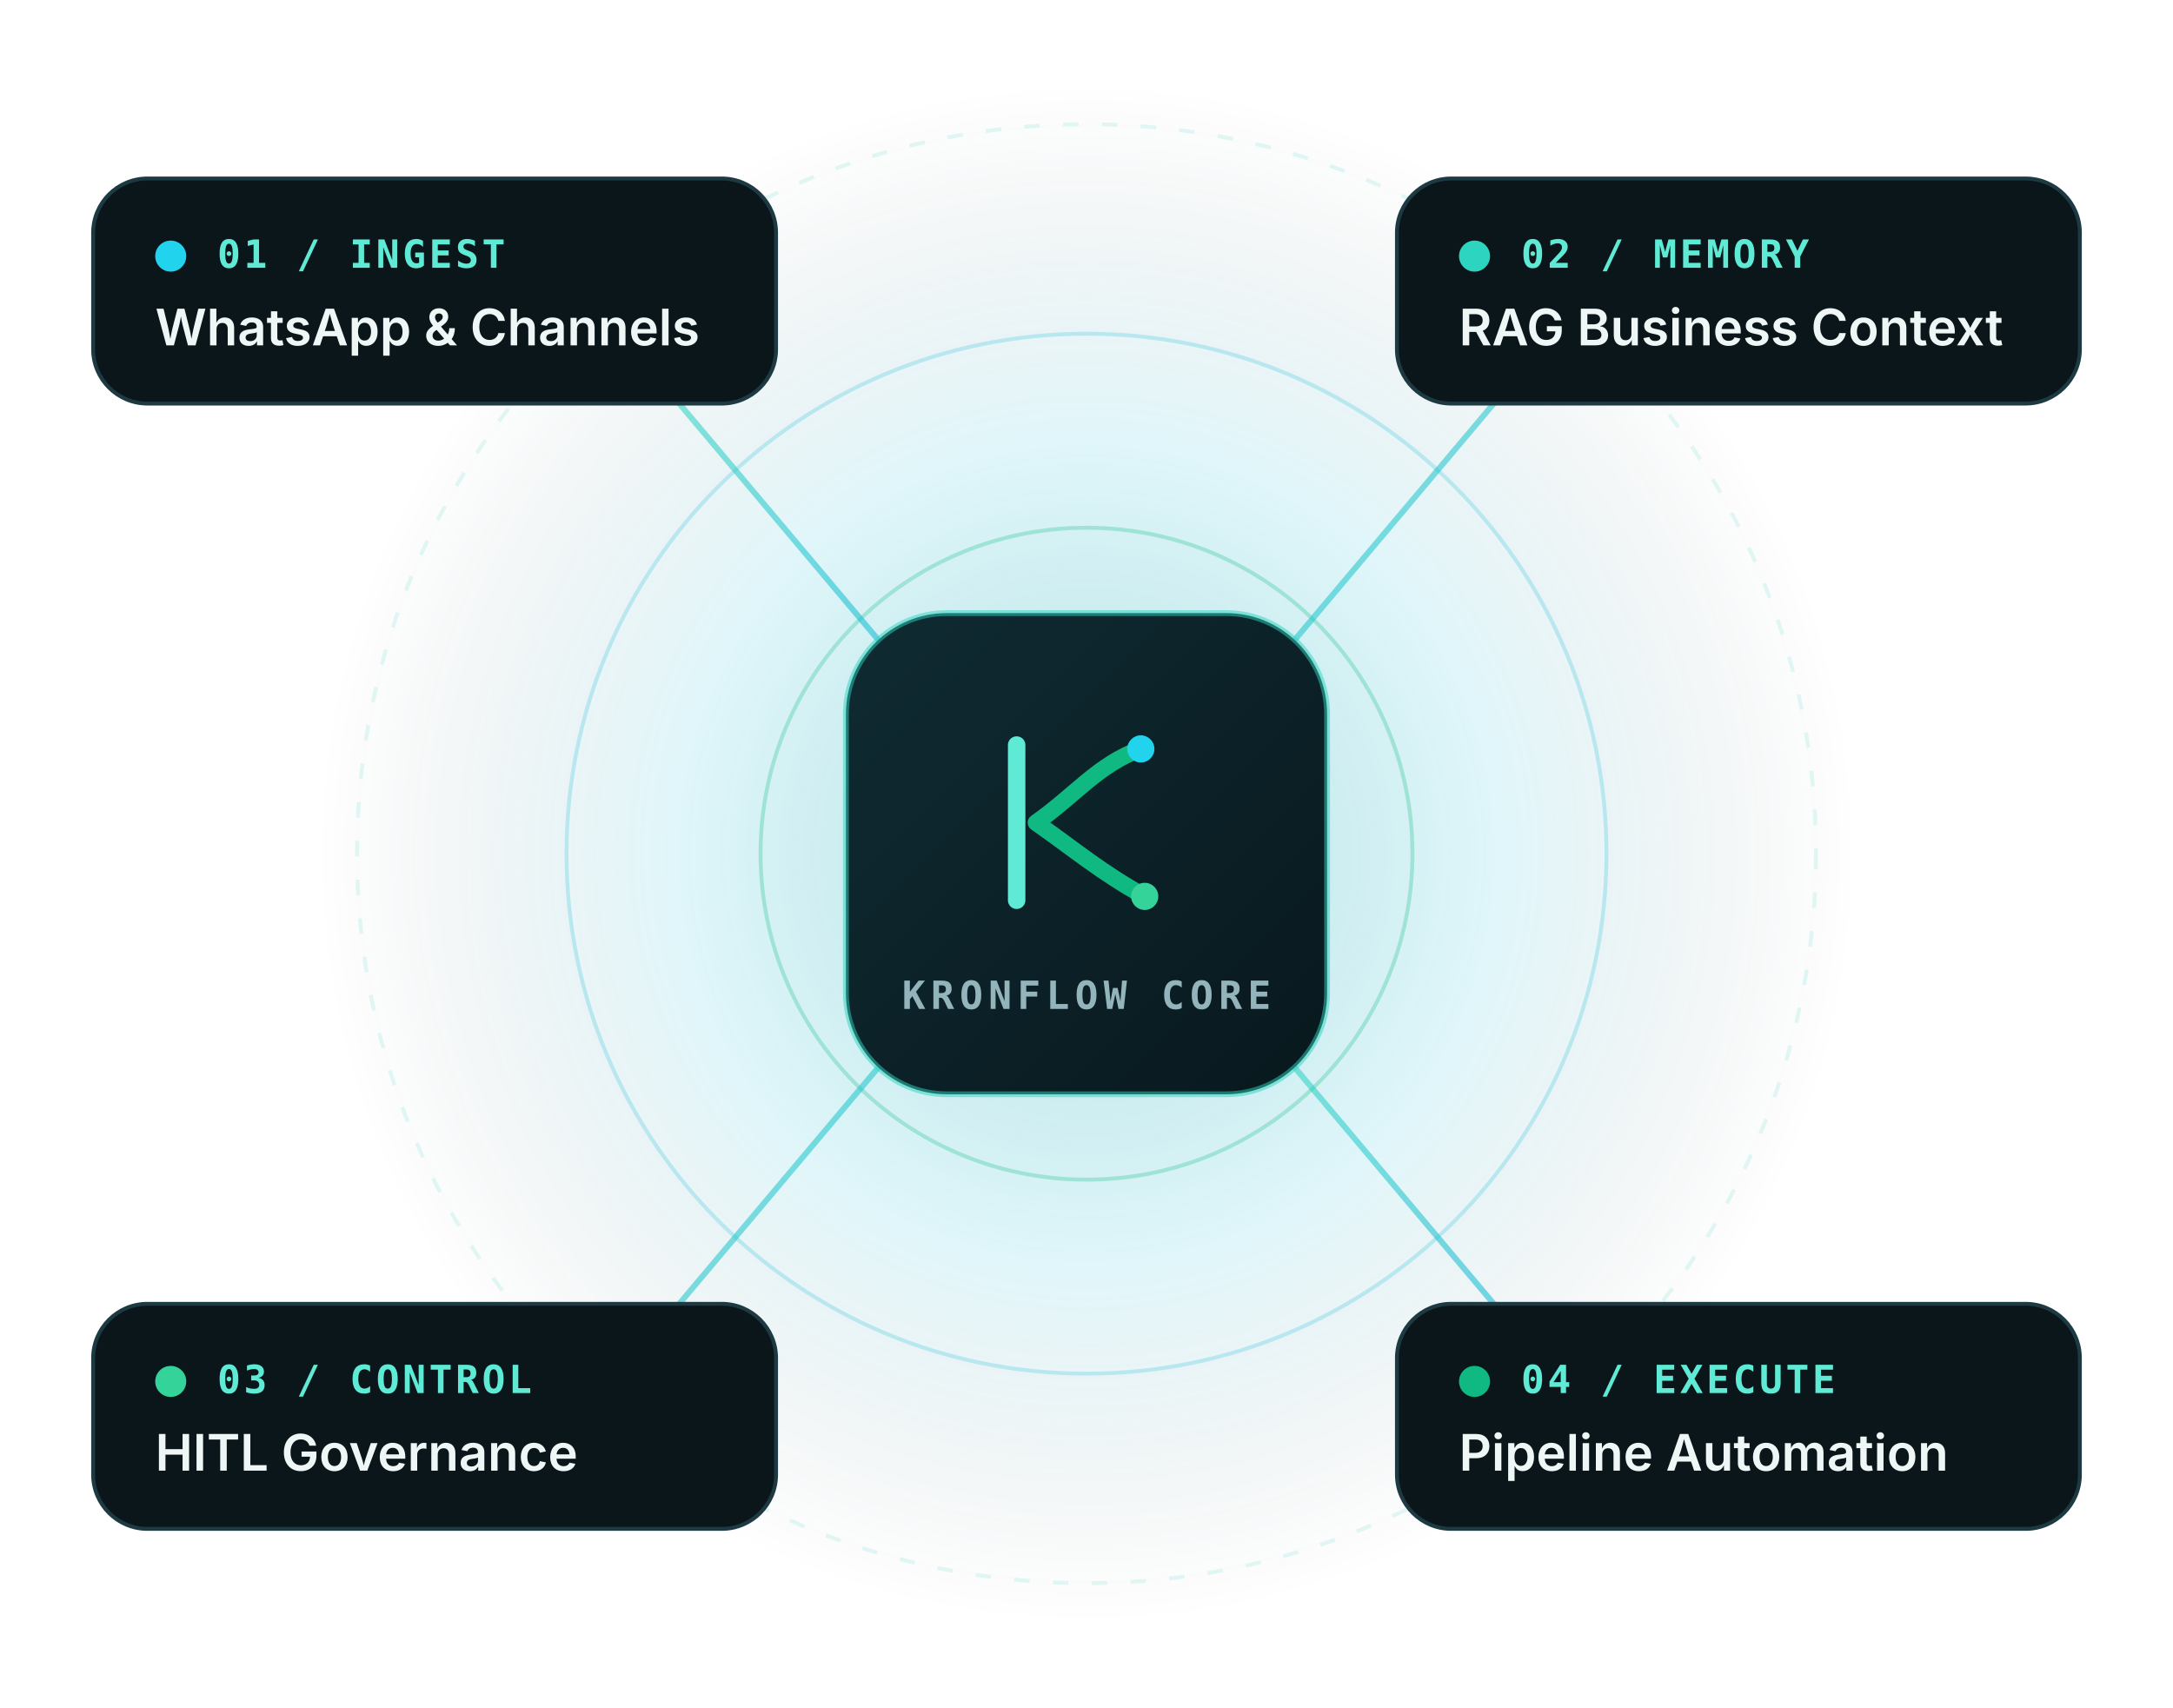
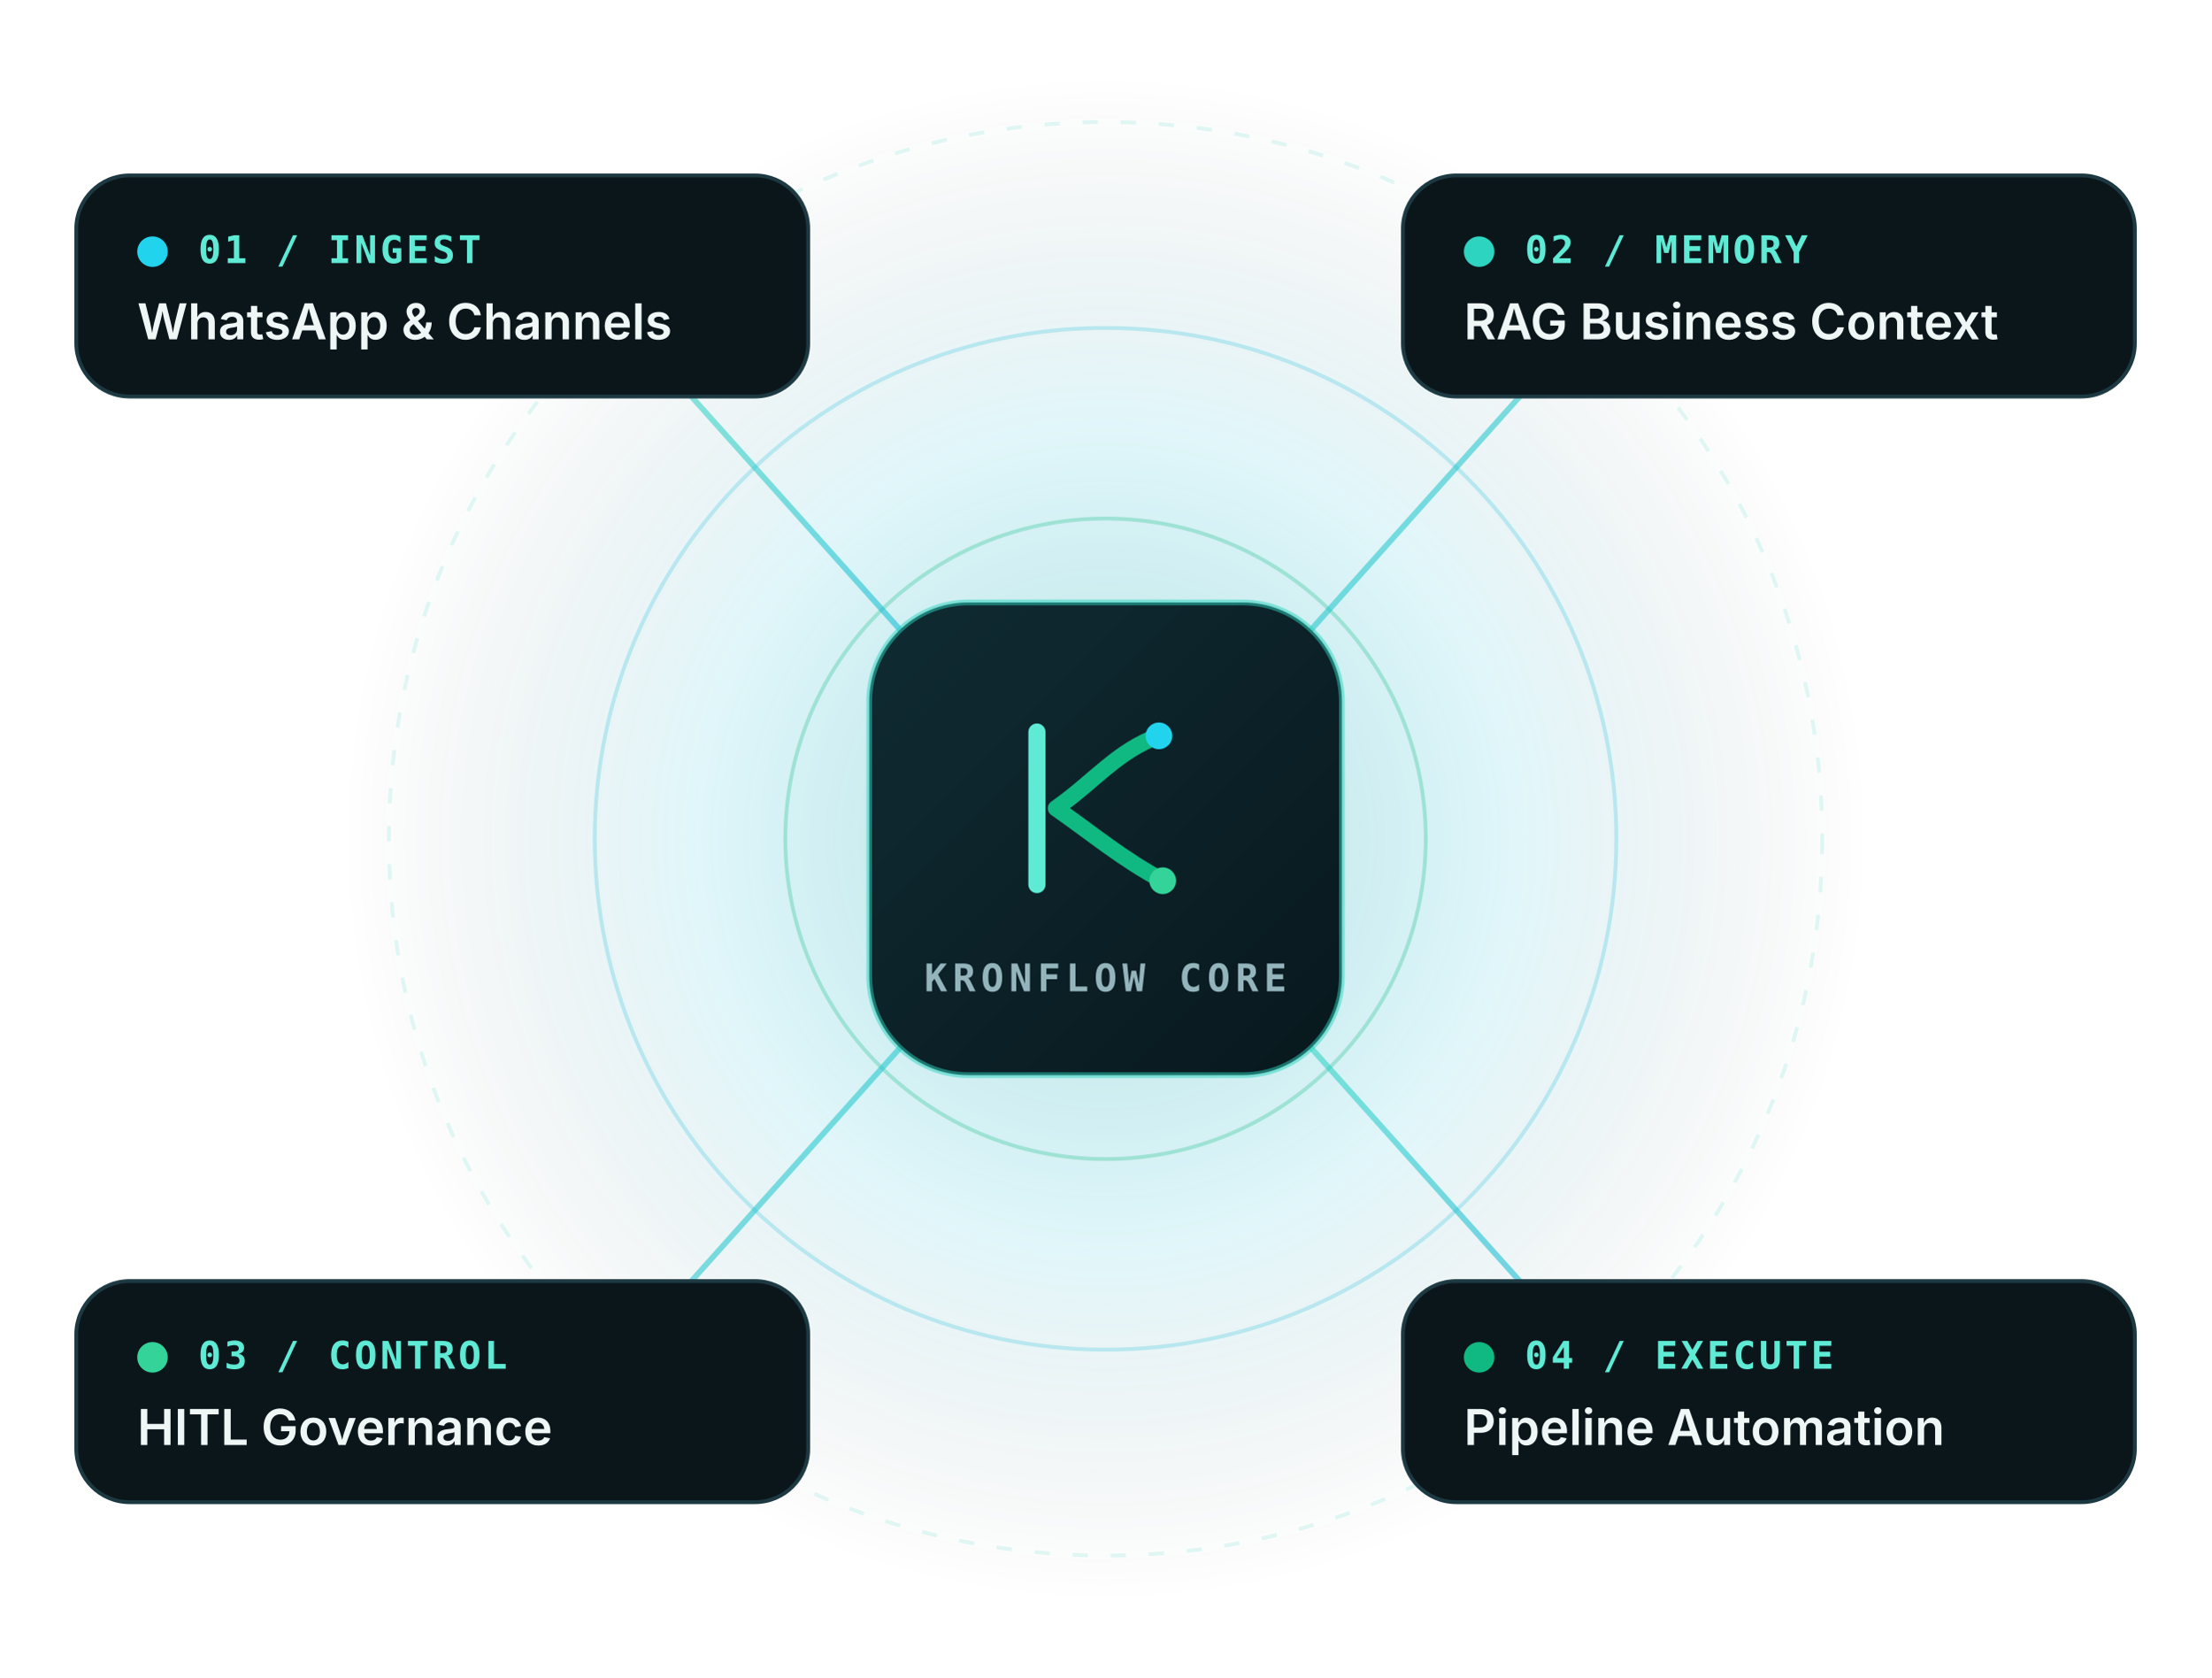
- <svg xmlns="http://www.w3.org/2000/svg" viewBox="0 0 560 440" fill="none" role="img" aria-label="KronFlow conversational intelligence architecture">
+ <svg xmlns="http://www.w3.org/2000/svg" viewBox="0 0 580 440" fill="none" role="img" aria-label="KronFlow conversational intelligence architecture">
  <defs>
    <radialGradient id="kf-hf-glow" cx="0.5" cy="0.5" r="0.5">
      <stop offset="0%" stop-color="#0D9488" stop-opacity="0.32" />
      <stop offset="55%" stop-color="#06B6D4" stop-opacity="0.12" />
      <stop offset="100%" stop-color="#060D10" stop-opacity="0" />
    </radialGradient>
-     <linearGradient id="kf-hf-core" x1="210" y1="150" x2="350" y2="290" gradientUnits="userSpaceOnUse">
+     <linearGradient id="kf-hf-core" x1="220" y1="150" x2="360" y2="290" gradientUnits="userSpaceOnUse">
      <stop offset="0%" stop-color="#102C34" />
      <stop offset="100%" stop-color="#08171C" />
    </linearGradient>
    <linearGradient id="kf-hf-line" x1="0" y1="0" x2="1" y2="1">
      <stop offset="0%" stop-color="#2DD4BF" />
      <stop offset="100%" stop-color="#06B6D4" />
    </linearGradient>
  </defs>
-   <circle cx="280" cy="220" r="200" fill="url(#kf-hf-glow)" />
-   <circle cx="280" cy="220" r="188" stroke="#2DD4BF" stroke-opacity="0.14" stroke-dasharray="4 6" />
-   <circle cx="280" cy="220" r="134" stroke="#06B6D4" stroke-opacity="0.22" />
-   <circle cx="280" cy="220" r="84" stroke="#10B981" stroke-opacity="0.28" />
-   <path d="M170 98L234 174" stroke="url(#kf-hf-line)" stroke-opacity="0.55" stroke-width="1.5" />
-   <path d="M390 98L326 174" stroke="url(#kf-hf-line)" stroke-opacity="0.55" stroke-width="1.5" />
-   <path d="M170 342L234 266" stroke="url(#kf-hf-line)" stroke-opacity="0.55" stroke-width="1.5" />
-   <path d="M390 342L326 266" stroke="url(#kf-hf-line)" stroke-opacity="0.55" stroke-width="1.5" />
-   <rect x="218" y="158" width="124" height="124" rx="26" fill="url(#kf-hf-core)" stroke="#2DD4BF" stroke-opacity="0.5" stroke-width="1.5" />
-   <path d="M262 192V232" stroke="#5EEAD4" stroke-width="4.5" stroke-linecap="round" />
-   <path d="M294 193C283 197 277 205 267 212C277 219 284 225 295 231" stroke="#10B981" stroke-width="4.3" stroke-linecap="round" stroke-linejoin="round" />
-   <circle cx="294" cy="193" r="3.5" fill="#22D3EE" />
-   <circle cx="295" cy="231" r="3.5" fill="#34D399" />
-   <text x="280" y="260" text-anchor="middle" fill="#94B4BC" font-family="JetBrains Mono, monospace" font-size="10" font-weight="600" letter-spacing="0.14em">KRONFLOW CORE</text>
-   <rect x="24" y="46" width="176" height="58" rx="14" fill="#0B161B" stroke="#1D3942" />
-   <circle cx="44" cy="66" r="4" fill="#22D3EE" />
-   <text x="56" y="69" fill="#5EEAD4" font-family="JetBrains Mono, monospace" font-size="10" font-weight="600" letter-spacing="0.08em">01 / INGEST</text>
-   <text x="40" y="89" fill="#EEF7F6" font-family="Inter, sans-serif" font-size="13" font-weight="600">WhatsApp &amp; Channels</text>
-   <rect x="360" y="46" width="176" height="58" rx="14" fill="#0B161B" stroke="#1D3942" />
-   <circle cx="380" cy="66" r="4" fill="#2DD4BF" />
-   <text x="392" y="69" fill="#5EEAD4" font-family="JetBrains Mono, monospace" font-size="10" font-weight="600" letter-spacing="0.08em">02 / MEMORY</text>
-   <text x="376" y="89" fill="#EEF7F6" font-family="Inter, sans-serif" font-size="13" font-weight="600">RAG Business Context</text>
-   <rect x="24" y="336" width="176" height="58" rx="14" fill="#0B161B" stroke="#1D3942" />
-   <circle cx="44" cy="356" r="4" fill="#34D399" />
-   <text x="56" y="359" fill="#5EEAD4" font-family="JetBrains Mono, monospace" font-size="10" font-weight="600" letter-spacing="0.08em">03 / CONTROL</text>
-   <text x="40" y="379" fill="#EEF7F6" font-family="Inter, sans-serif" font-size="13" font-weight="600">HITL Governance</text>
-   <rect x="360" y="336" width="176" height="58" rx="14" fill="#0B161B" stroke="#1D3942" />
-   <circle cx="380" cy="356" r="4" fill="#10B981" />
-   <text x="392" y="359" fill="#5EEAD4" font-family="JetBrains Mono, monospace" font-size="10" font-weight="600" letter-spacing="0.08em">04 / EXECUTE</text>
-   <text x="376" y="379" fill="#EEF7F6" font-family="Inter, sans-serif" font-size="13" font-weight="600">Pipeline Automation</text>
+   <circle cx="290" cy="220" r="200" fill="url(#kf-hf-glow)" />
+   <circle cx="290" cy="220" r="188" stroke="#2DD4BF" stroke-opacity="0.14" stroke-dasharray="4 6" />
+   <circle cx="290" cy="220" r="134" stroke="#06B6D4" stroke-opacity="0.22" />
+   <circle cx="290" cy="220" r="84" stroke="#10B981" stroke-opacity="0.28" />
+   <path d="M176 98L244 174" stroke="url(#kf-hf-line)" stroke-opacity="0.55" stroke-width="1.5" />
+   <path d="M404 98L336 174" stroke="url(#kf-hf-line)" stroke-opacity="0.55" stroke-width="1.5" />
+   <path d="M176 342L244 266" stroke="url(#kf-hf-line)" stroke-opacity="0.55" stroke-width="1.5" />
+   <path d="M404 342L336 266" stroke="url(#kf-hf-line)" stroke-opacity="0.55" stroke-width="1.5" />
+   <rect x="228" y="158" width="124" height="124" rx="26" fill="url(#kf-hf-core)" stroke="#2DD4BF" stroke-opacity="0.5" stroke-width="1.5" />
+   <path d="M272 192V232" stroke="#5EEAD4" stroke-width="4.5" stroke-linecap="round" />
+   <path d="M304 193C293 197 287 205 277 212C287 219 294 225 305 231" stroke="#10B981" stroke-width="4.3" stroke-linecap="round" stroke-linejoin="round" />
+   <circle cx="304" cy="193" r="3.5" fill="#22D3EE" />
+   <circle cx="305" cy="231" r="3.5" fill="#34D399" />
+   <text x="290" y="260" text-anchor="middle" fill="#94B4BC" font-family="JetBrains Mono, monospace" font-size="10" font-weight="600" letter-spacing="0.14em">KRONFLOW CORE</text>
+   <rect x="20" y="46" width="192" height="58" rx="14" fill="#0B161B" stroke="#1D3942" />
+   <circle cx="40" cy="66" r="4" fill="#22D3EE" />
+   <text x="52" y="69" fill="#5EEAD4" font-family="JetBrains Mono, monospace" font-size="10" font-weight="600" letter-spacing="0.08em">01 / INGEST</text>
+   <text x="36" y="89" fill="#EEF7F6" font-family="Inter, sans-serif" font-size="13" font-weight="600">WhatsApp &amp; Channels</text>
+   <rect x="368" y="46" width="192" height="58" rx="14" fill="#0B161B" stroke="#1D3942" />
+   <circle cx="388" cy="66" r="4" fill="#2DD4BF" />
+   <text x="400" y="69" fill="#5EEAD4" font-family="JetBrains Mono, monospace" font-size="10" font-weight="600" letter-spacing="0.08em">02 / MEMORY</text>
+   <text x="384" y="89" fill="#EEF7F6" font-family="Inter, sans-serif" font-size="13" font-weight="600">RAG Business Context</text>
+   <rect x="20" y="336" width="192" height="58" rx="14" fill="#0B161B" stroke="#1D3942" />
+   <circle cx="40" cy="356" r="4" fill="#34D399" />
+   <text x="52" y="359" fill="#5EEAD4" font-family="JetBrains Mono, monospace" font-size="10" font-weight="600" letter-spacing="0.08em">03 / CONTROL</text>
+   <text x="36" y="379" fill="#EEF7F6" font-family="Inter, sans-serif" font-size="13" font-weight="600">HITL Governance</text>
+   <rect x="368" y="336" width="192" height="58" rx="14" fill="#0B161B" stroke="#1D3942" />
+   <circle cx="388" cy="356" r="4" fill="#10B981" />
+   <text x="400" y="359" fill="#5EEAD4" font-family="JetBrains Mono, monospace" font-size="10" font-weight="600" letter-spacing="0.08em">04 / EXECUTE</text>
+   <text x="384" y="379" fill="#EEF7F6" font-family="Inter, sans-serif" font-size="13" font-weight="600">Pipeline Automation</text>
</svg>
